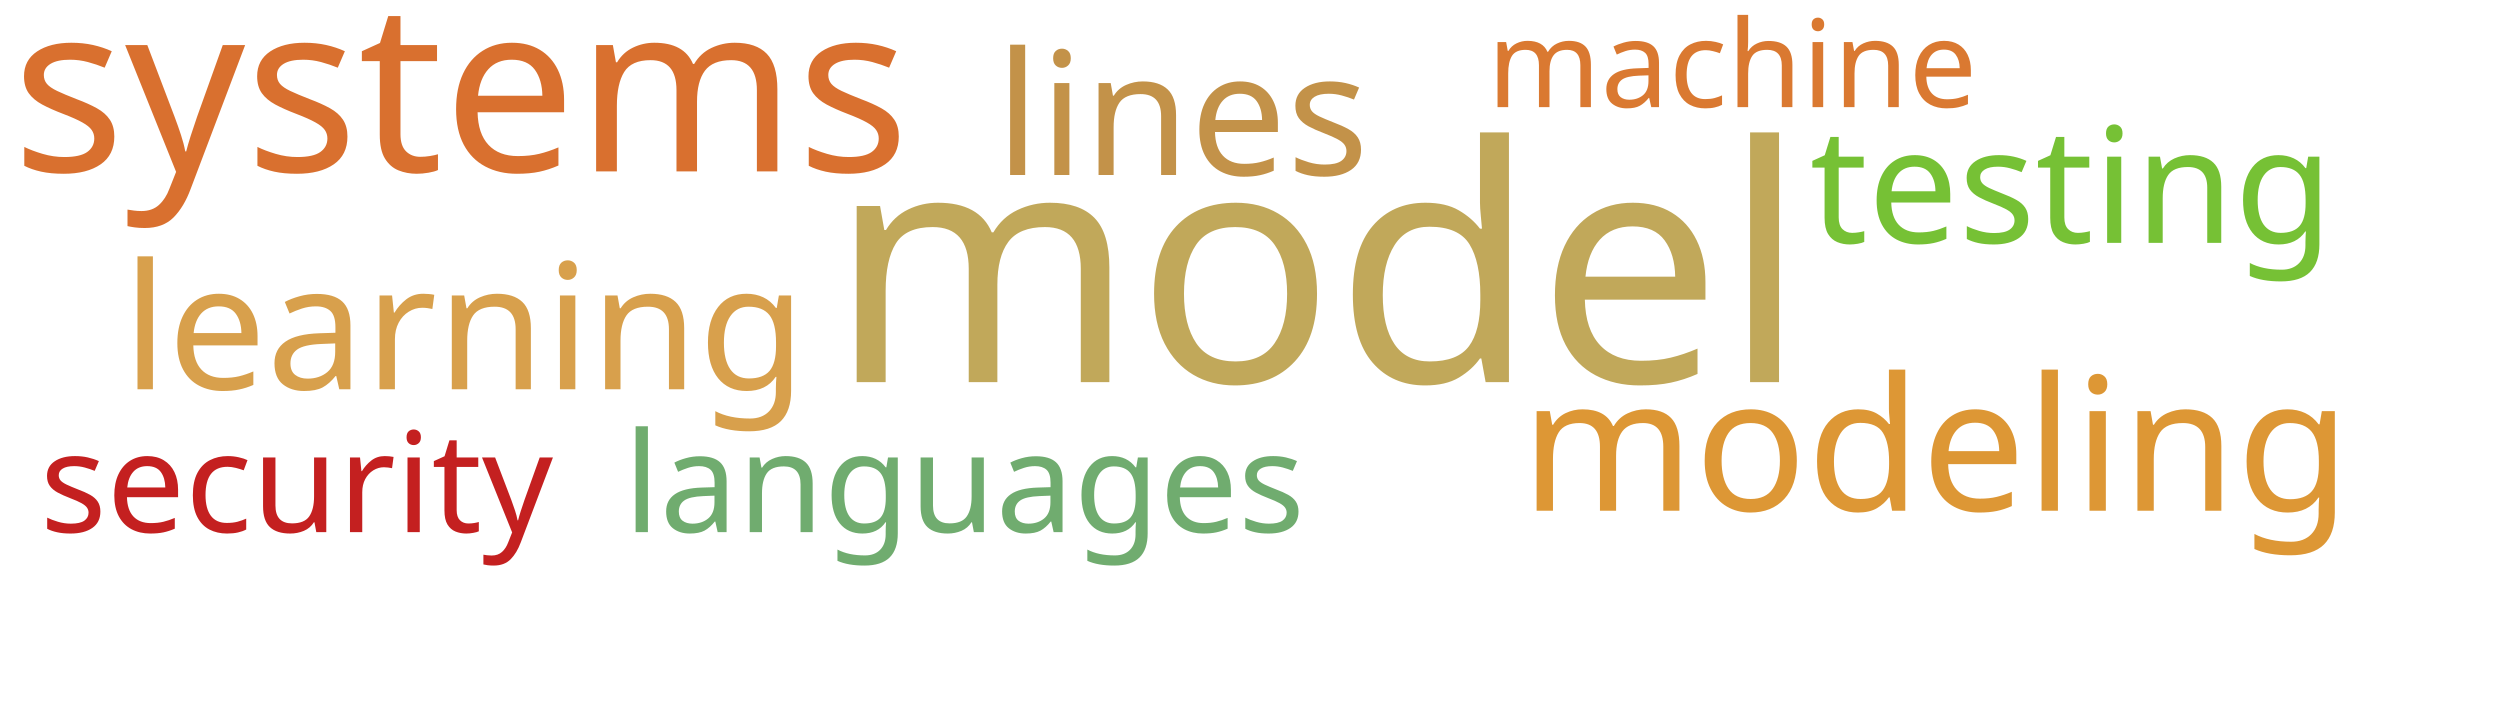
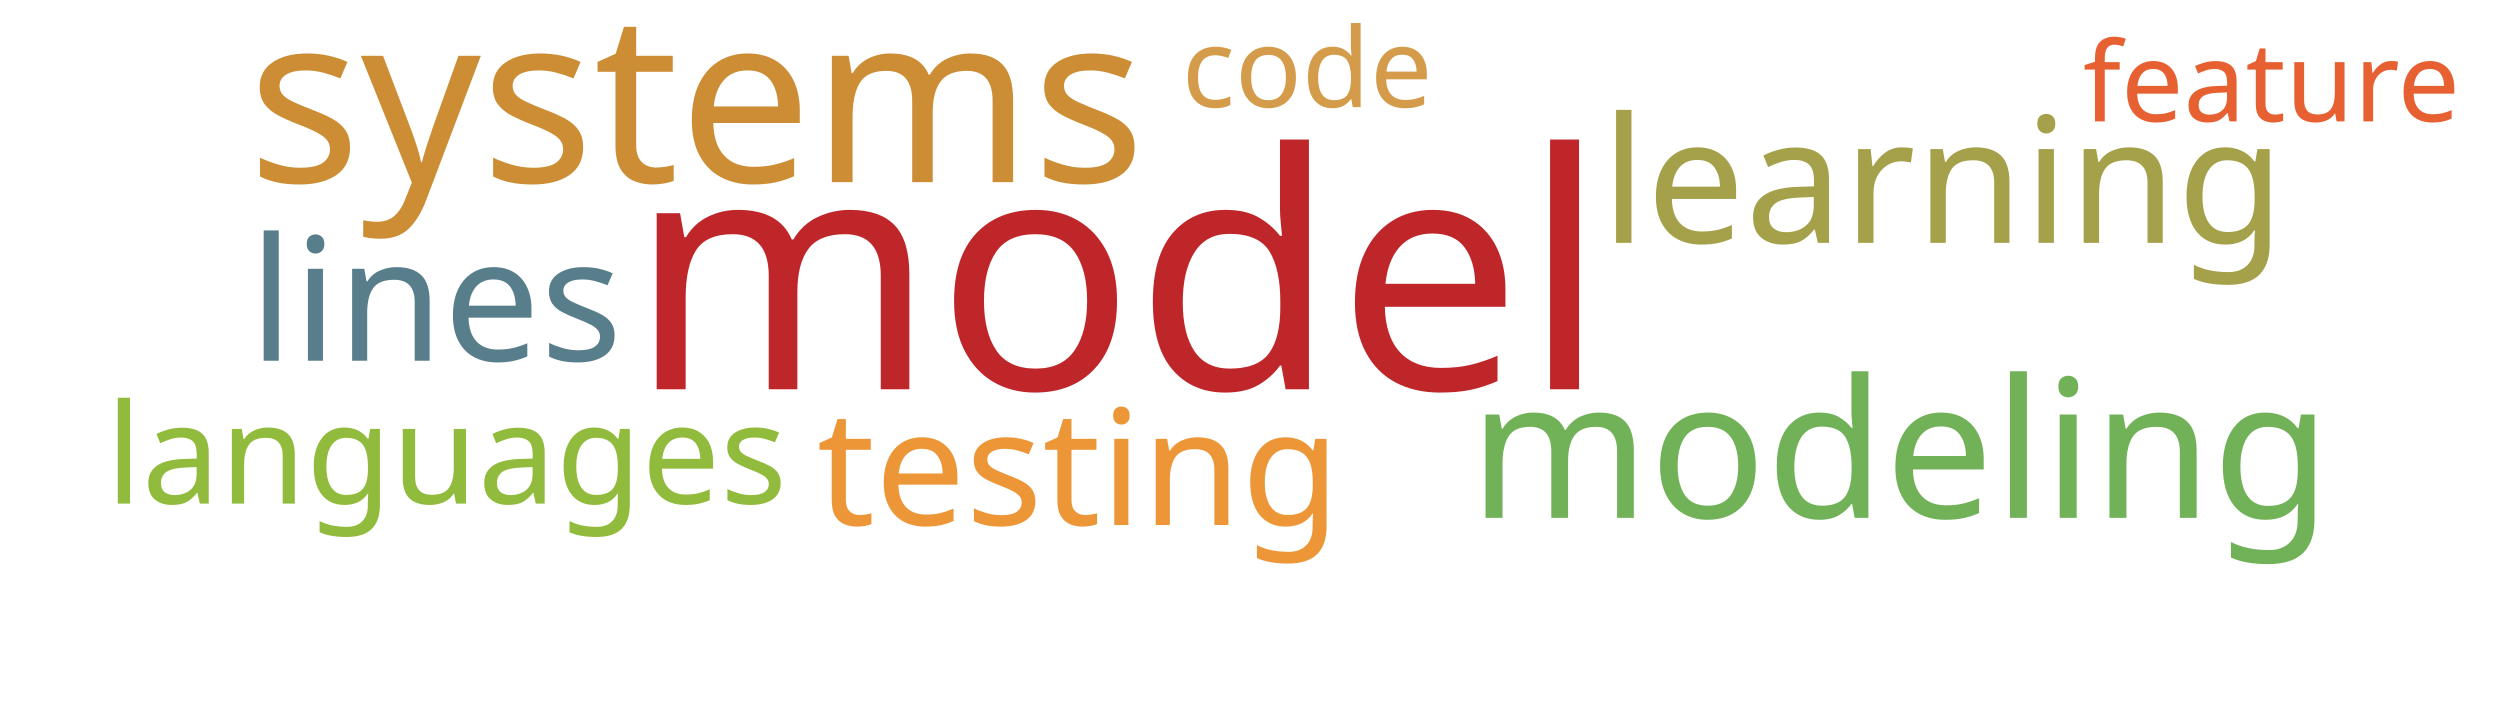
<svg xmlns="http://www.w3.org/2000/svg" width="700" height="200">
  <g transform="translate(350, 100)">
-     <text text-anchor="middle" style="font-family: Impact; font-size: 92px; fill: #c1a85a" transform="translate(19,7)rotate(0)">model</text>
-     <text text-anchor="middle" style="font-family: Impact; font-size: 66px; fill: #d9702f" transform="translate(-221,-52)rotate(0)">systems</text>
-     <text text-anchor="middle" style="font-family: Impact; font-size: 52px; fill: #dd9735" transform="translate(192,43)rotate(0)">modeling</text>
-     <text text-anchor="middle" style="font-family: Impact; font-size: 49px; fill: #d8a04c" transform="translate(-220,9)rotate(0)">learning</text>
-     <text text-anchor="middle" style="font-family: Impact; font-size: 48px; fill: #c39249" transform="translate(-19,-51)rotate(0)">lines</text>
-     <text text-anchor="middle" style="font-family: Impact; font-size: 45px; fill: #76c135" transform="translate(230,-32)rotate(0)">testing</text>
-     <text text-anchor="middle" style="font-family: Impact; font-size: 39px; fill: #70ac6f" transform="translate(-80,49)rotate(0)">languages</text>
-     <text text-anchor="middle" style="font-family: Impact; font-size: 39px; fill: #c42020" transform="translate(-267,49)rotate(0)">security</text>
-     <text text-anchor="middle" style="font-family: Impact; font-size: 34px; fill: #da7931" transform="translate(135,-70)rotate(0)">machine</text>
+     <text text-anchor="middle" style="font-family: Impact; font-size: 92px; fill: #bf262a" transform="translate(-37,9)rotate(0)">model</text>
+     <text text-anchor="middle" style="font-family: Impact; font-size: 66px; fill: #cc8d34" transform="translate(-155,-49)rotate(0)">systems</text>
+     <text text-anchor="middle" style="font-family: Impact; font-size: 54px; fill: #71b258" transform="translate(182,45)rotate(0)">modeling</text>
+     <text text-anchor="middle" style="font-family: Impact; font-size: 49px; fill: #a5a14a" transform="translate(194,-32)rotate(0)">learning</text>
+     <text text-anchor="middle" style="font-family: Impact; font-size: 48px; fill: #587e8c" transform="translate(-228,1)rotate(0)">lines</text>
+     <text text-anchor="middle" style="font-family: Impact; font-size: 45px; fill: #ec9637" transform="translate(-48,47)rotate(0)">testing</text>
+     <text text-anchor="middle" style="font-family: Impact; font-size: 39px; fill: #91bb3c" transform="translate(-225,41)rotate(0)">languages</text>
+     <text text-anchor="middle" style="font-family: Impact; font-size: 31px; fill: #e76032" transform="translate(286,-66)rotate(0)">feature</text>
+     <text text-anchor="middle" style="font-family: Impact; font-size: 31px; fill: #d49c4a" transform="translate(16,-70)rotate(0)">code</text>
  </g>
</svg>
